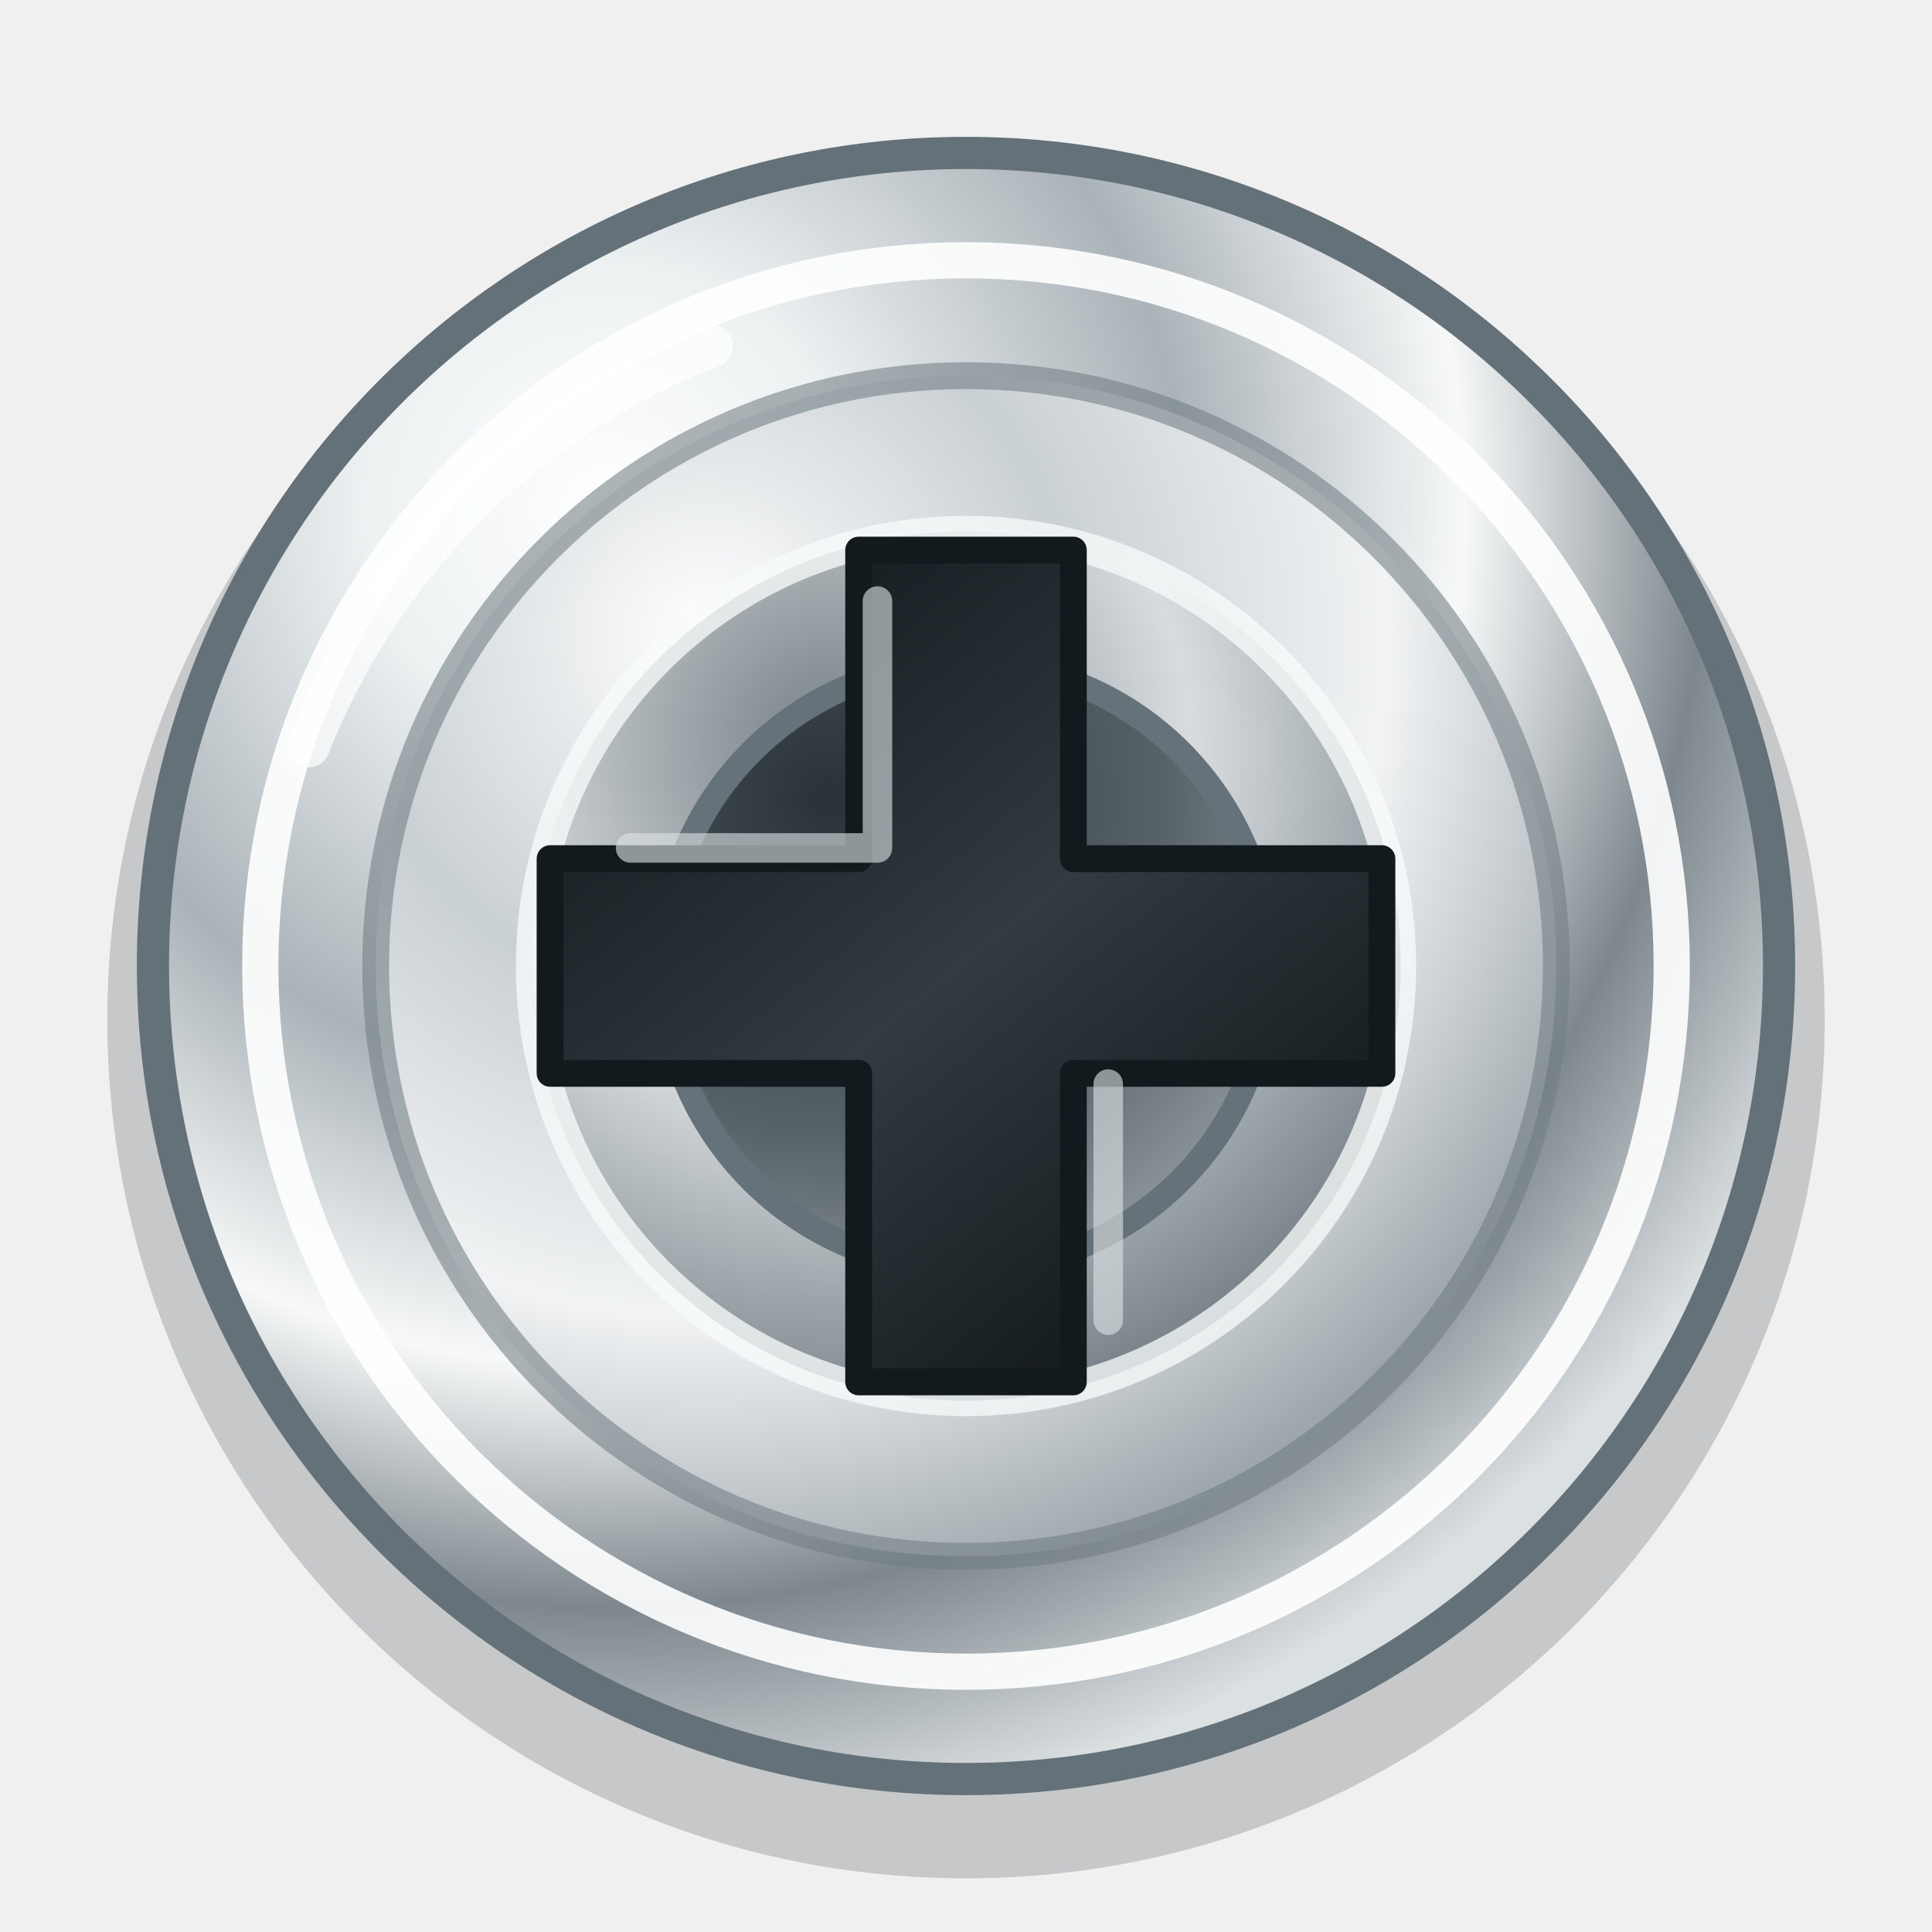
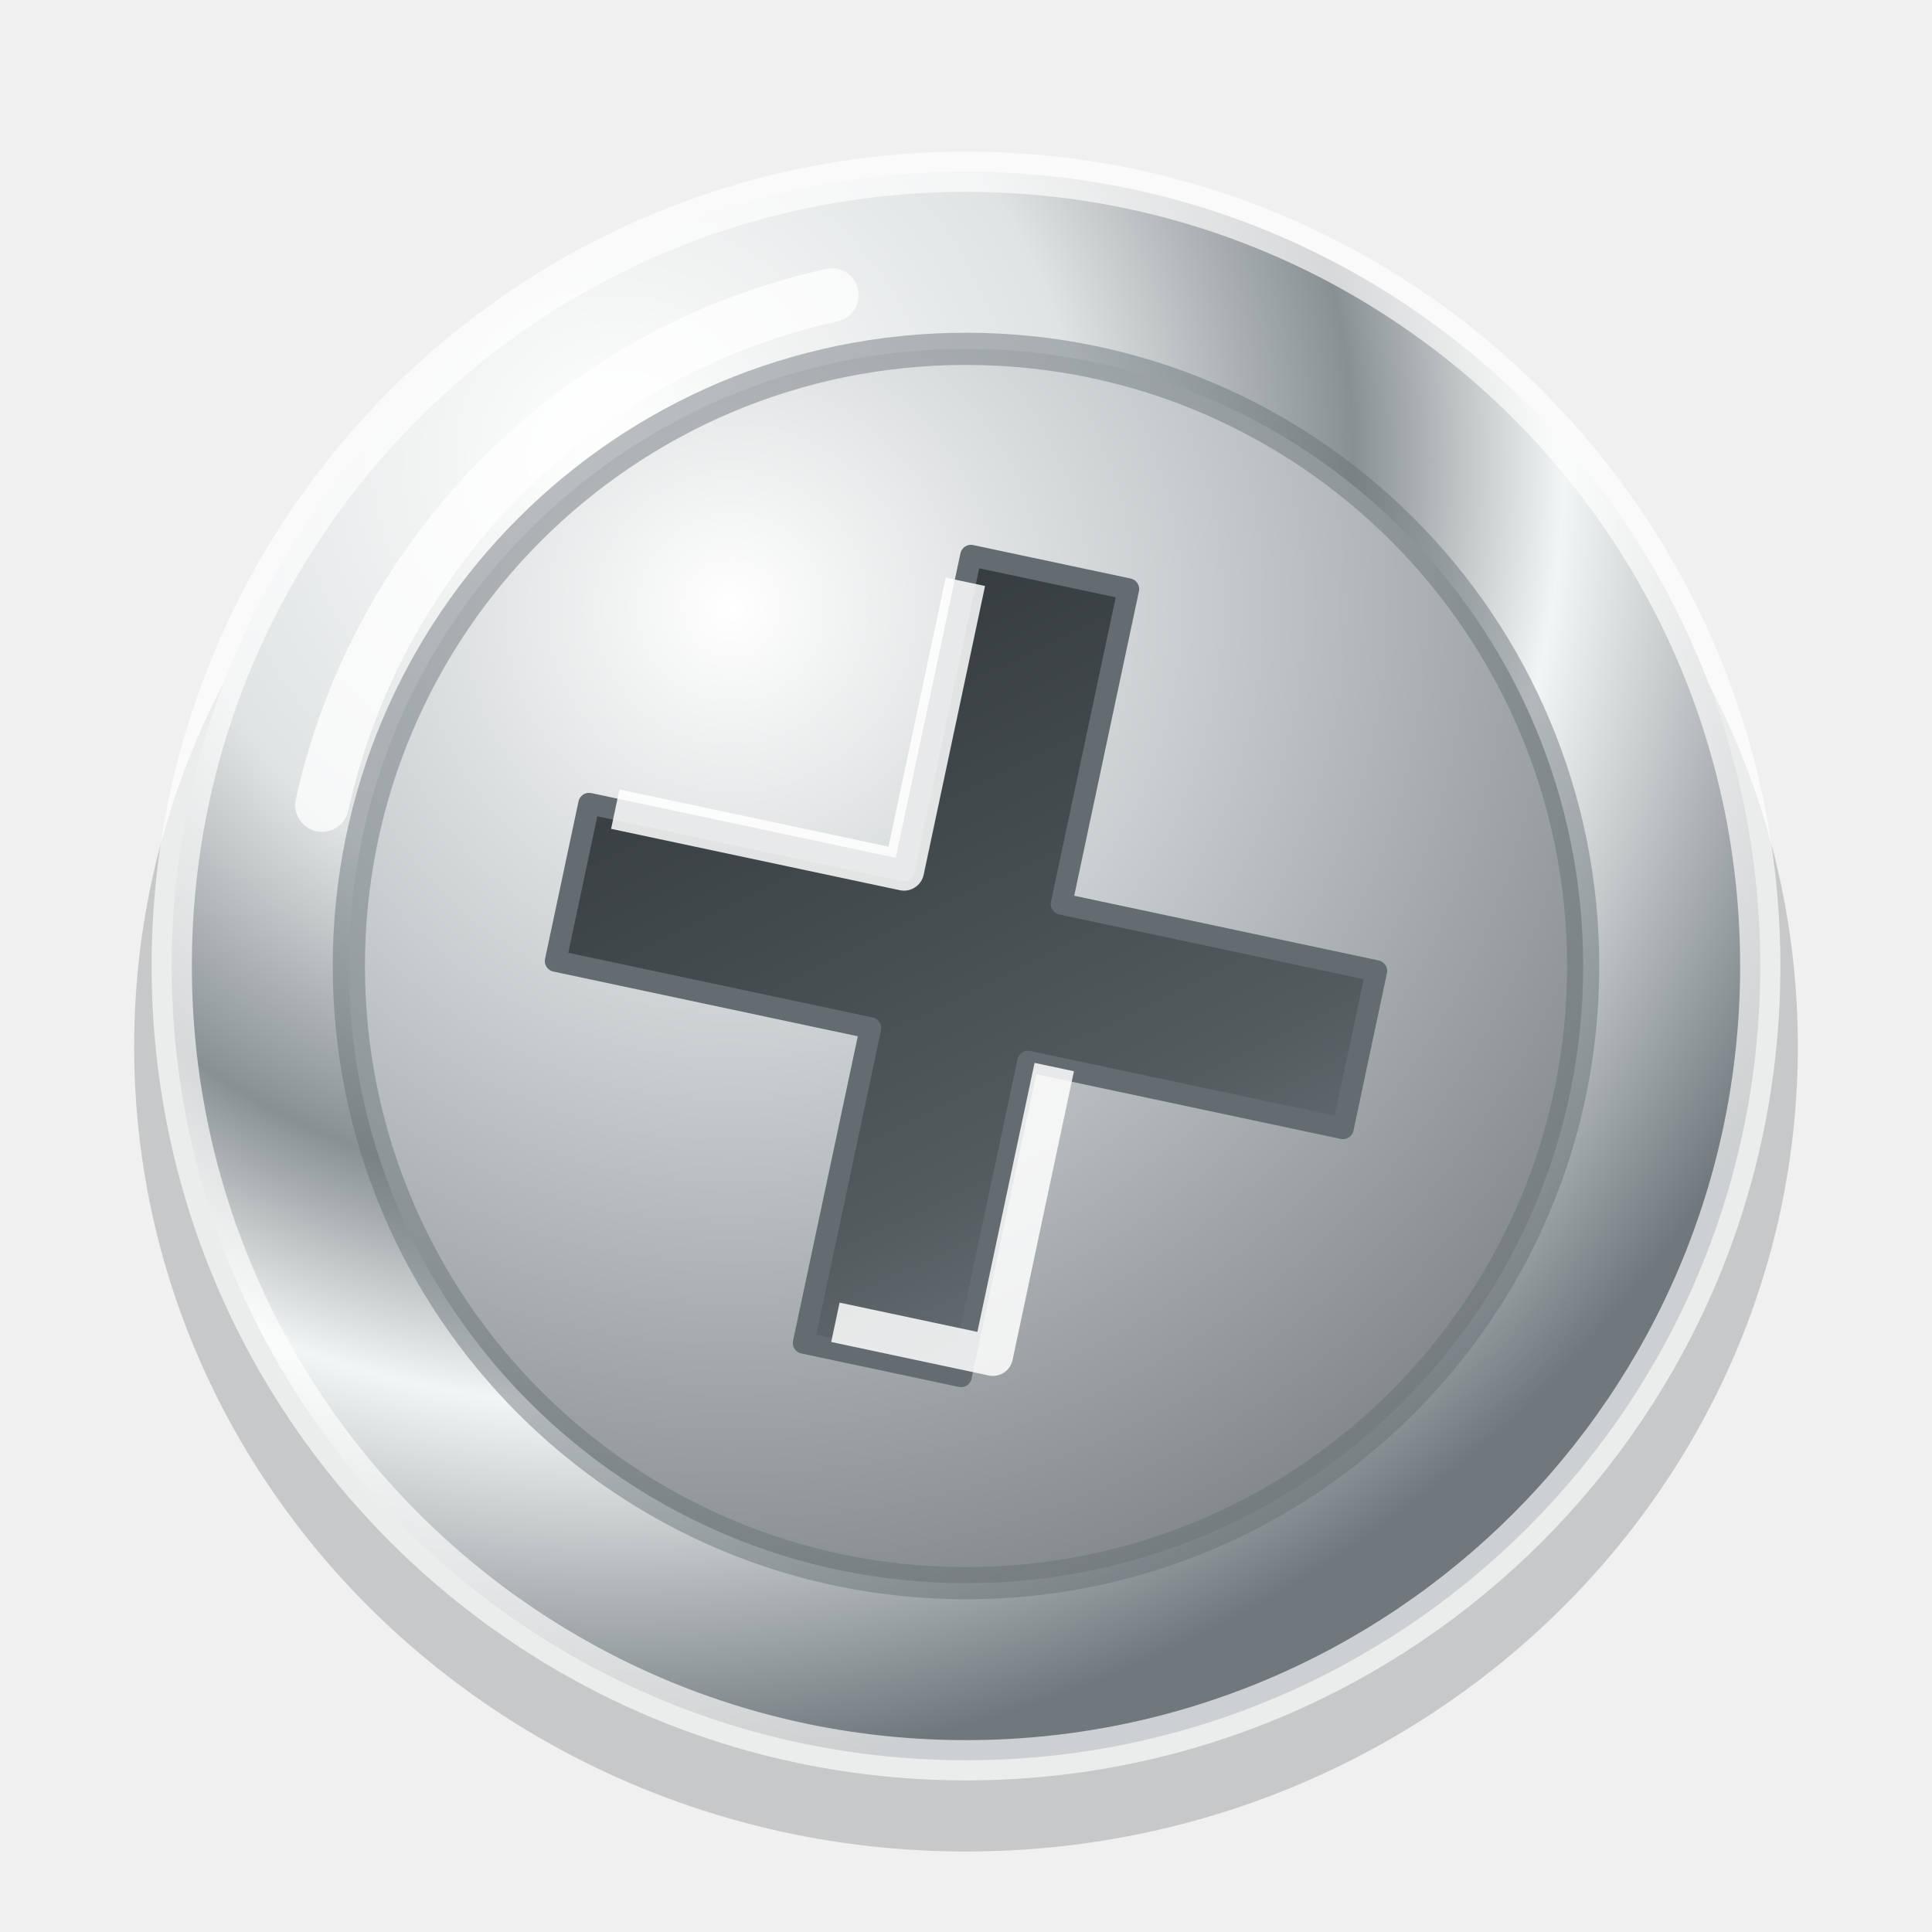
<svg xmlns="http://www.w3.org/2000/svg" viewBox="0 0 72 72" fill="none">
  <defs>
-     <radialGradient id="head" cx="28%" cy="22%" r="82%">
-       <stop offset="0" stop-color="#fff" />
-       <stop offset=".18" stop-color="#edf1f2" />
-       <stop offset=".43" stop-color="#aab3b8" />
-       <stop offset=".64" stop-color="#f7f9f9" />
-       <stop offset=".82" stop-color="#7d878d" />
-       <stop offset="1" stop-color="#dbe0e2" />
+     <radialGradient id="rim" cx="28%" cy="18%" r="83%">
+       <stop stop-color="#ffffff" />
+       <stop offset=".35" stop-color="#dfe3e4" />
+       <stop offset=".56" stop-color="#899093" />
+       <stop offset=".72" stop-color="#f2f5f5" />
+       <stop offset="1" stop-color="#70787d" />
    </radialGradient>
-     <radialGradient id="rim" cx="28%" cy="22%" r="85%">
-       <stop offset="0" stop-color="#fff" />
-       <stop offset=".36" stop-color="#c9d0d3" />
-       <stop offset=".68" stop-color="#f1f3f4" />
-       <stop offset="1" stop-color="#9aa4a9" />
+     <radialGradient id="face" cx="31%" cy="21%" r="88%">
+       <stop stop-color="#ffffff" />
+       <stop offset=".42" stop-color="#c8cdcf" />
+       <stop offset=".72" stop-color="#a0a6a8" />
+       <stop offset="1" stop-color="#7e8386" />
    </radialGradient>
-     <radialGradient id="well" cx="35%" cy="25%" r="85%">
-       <stop offset="0" stop-color="#737e84" />
-       <stop offset=".48" stop-color="#d8dcde" />
-       <stop offset=".72" stop-color="#a1aaae" />
-       <stop offset="1" stop-color="#68737a" />
-     </radialGradient>
-     <radialGradient id="cavity" cx="27%" cy="22%" r="85%">
-       <stop offset="0" stop-color="#293238" />
-       <stop offset=".65" stop-color="#566168" />
-       <stop offset="1" stop-color="#879196" />
-     </radialGradient>
-     <linearGradient id="groove" x1="20%" y1="10%" x2="85%" y2="90%">
-       <stop stop-color="#161d21" />
-       <stop offset=".48" stop-color="#313b40" />
-       <stop offset="1" stop-color="#11171a" />
+     <linearGradient id="slot" x1="20%" y1="10%" x2="90%" y2="100%">
+       <stop stop-color="#343a3d" />
+       <stop offset=".65" stop-color="#535b5f" />
+       <stop offset="1" stop-color="#747d82" />
    </linearGradient>
  </defs>
-   <circle cx="36" cy="38" r="32" fill="#30393e" opacity=".22" />
-   <circle cx="36" cy="36" r="30.3" fill="url(#head)" stroke="#657178" stroke-width="1.2" />
-   <circle cx="36" cy="36" r="26.3" fill="none" stroke="#fff" stroke-opacity=".9" stroke-width="1.35" />
-   <circle cx="36" cy="36" r="22" fill="url(#rim)" stroke="#737e84" stroke-opacity=".58" stroke-width="1" />
-   <circle cx="36" cy="36" r="16.2" fill="url(#well)" stroke="#f9fbfb" stroke-opacity=".76" stroke-width="1.15" />
-   <circle cx="36" cy="36" r="11.3" fill="url(#cavity)" stroke="#667279" stroke-width=".9" />
-   <path d="M32 20.5h8V32h11.5v8H40v11.5h-8V40H20.5v-8H32V20.5Z" fill="url(#groove)" stroke="#131a1e" stroke-width="1" stroke-linejoin="round" />
-   <path d="M32.7 22.4v9.2h-9.2m17.8 8.8v8.8" stroke="#dce1e3" stroke-opacity=".62" stroke-width="1.1" stroke-linecap="round" stroke-linejoin="round" />
-   <path d="M11.5 27.8a26.3 26.3 0 0 1 15-14.9" stroke="#fff" stroke-opacity=".72" stroke-width="1.6" stroke-linecap="round" />
+   <ellipse cx="36" cy="39" rx="31" ry="30" fill="#333a3e" opacity=".22" />
+   <circle cx="36" cy="36" r="29.6" fill="url(#rim)" stroke="#ffffff" stroke-opacity=".65" stroke-width="1.5" />
+   <circle cx="36" cy="36" r="23" fill="url(#face)" stroke="#676f74" stroke-opacity=".45" stroke-width="1.2" />
+   <path d="M33 21h6v12h12v6H39v12h-6V39H21v-6h12Z" fill="url(#slot)" stroke="#646c71" stroke-width=".8" stroke-linejoin="round" transform="rotate(12 36 36)" />
+   <path d="M33 22v11H22M40 39v11h-6" stroke="#ffffff" stroke-opacity=".85" stroke-width="1.5" stroke-linejoin="round" transform="rotate(12 36 36)" />
+   <path d="M12 30a25 25 0 0 1 19-19" stroke="#ffffff" stroke-opacity=".75" stroke-width="2" stroke-linecap="round" />
</svg>
